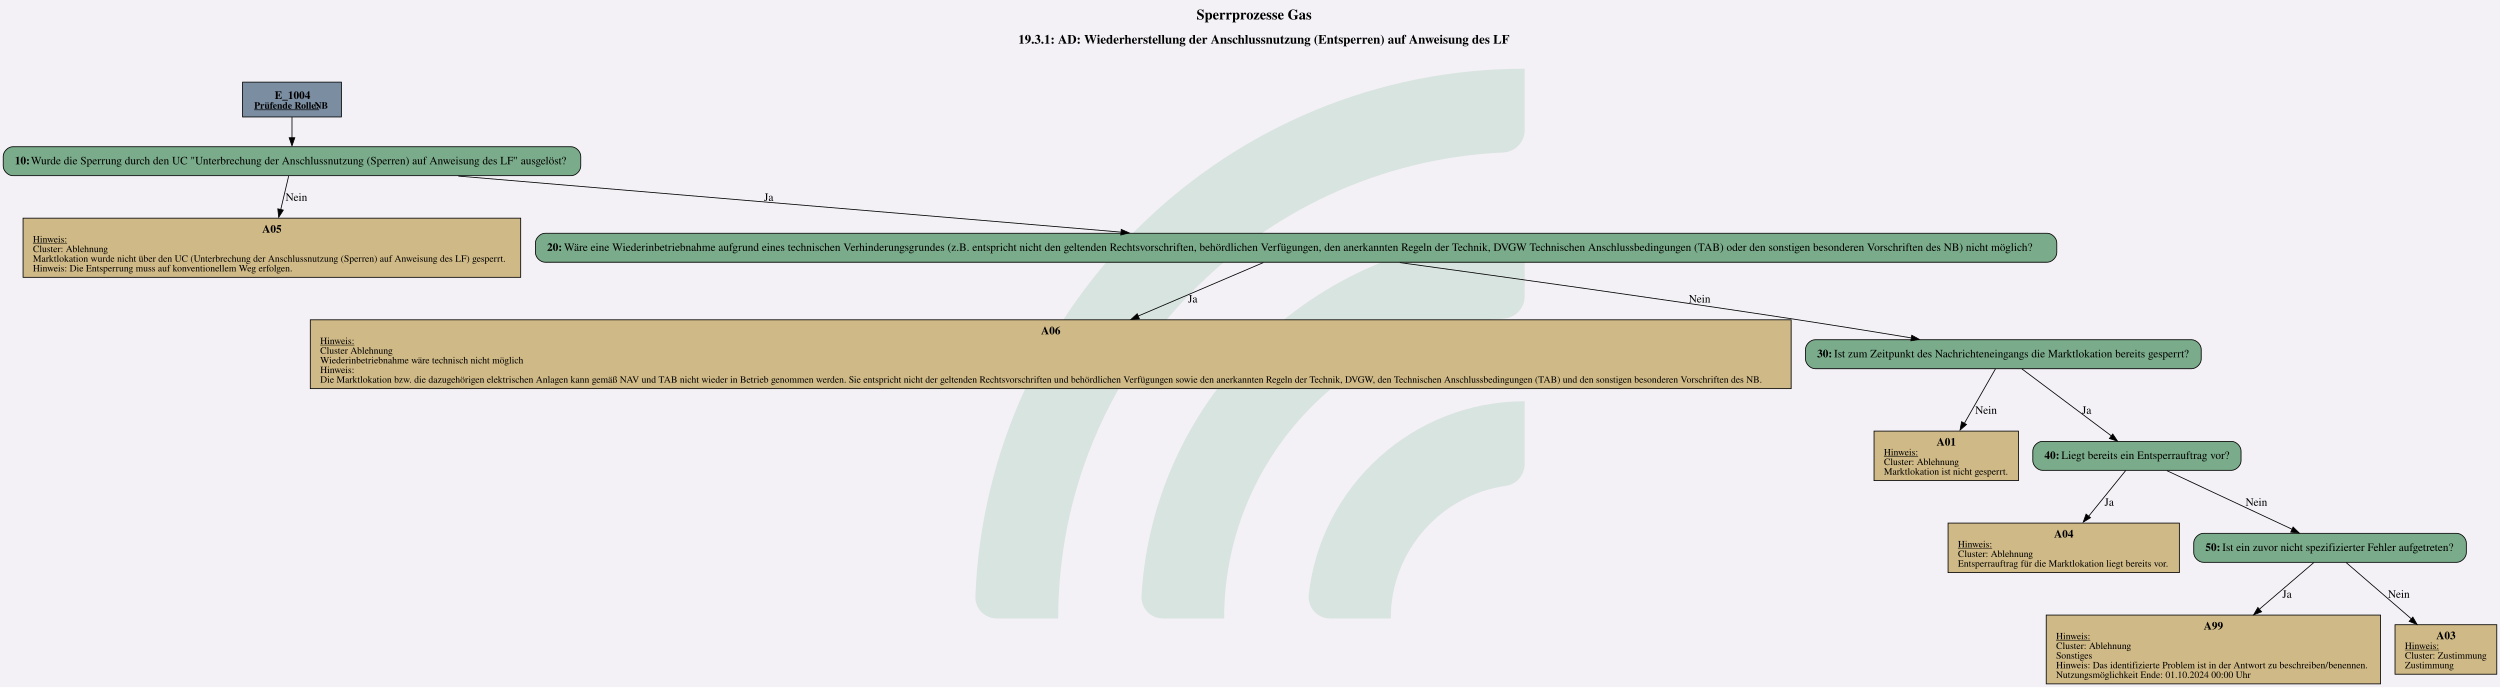
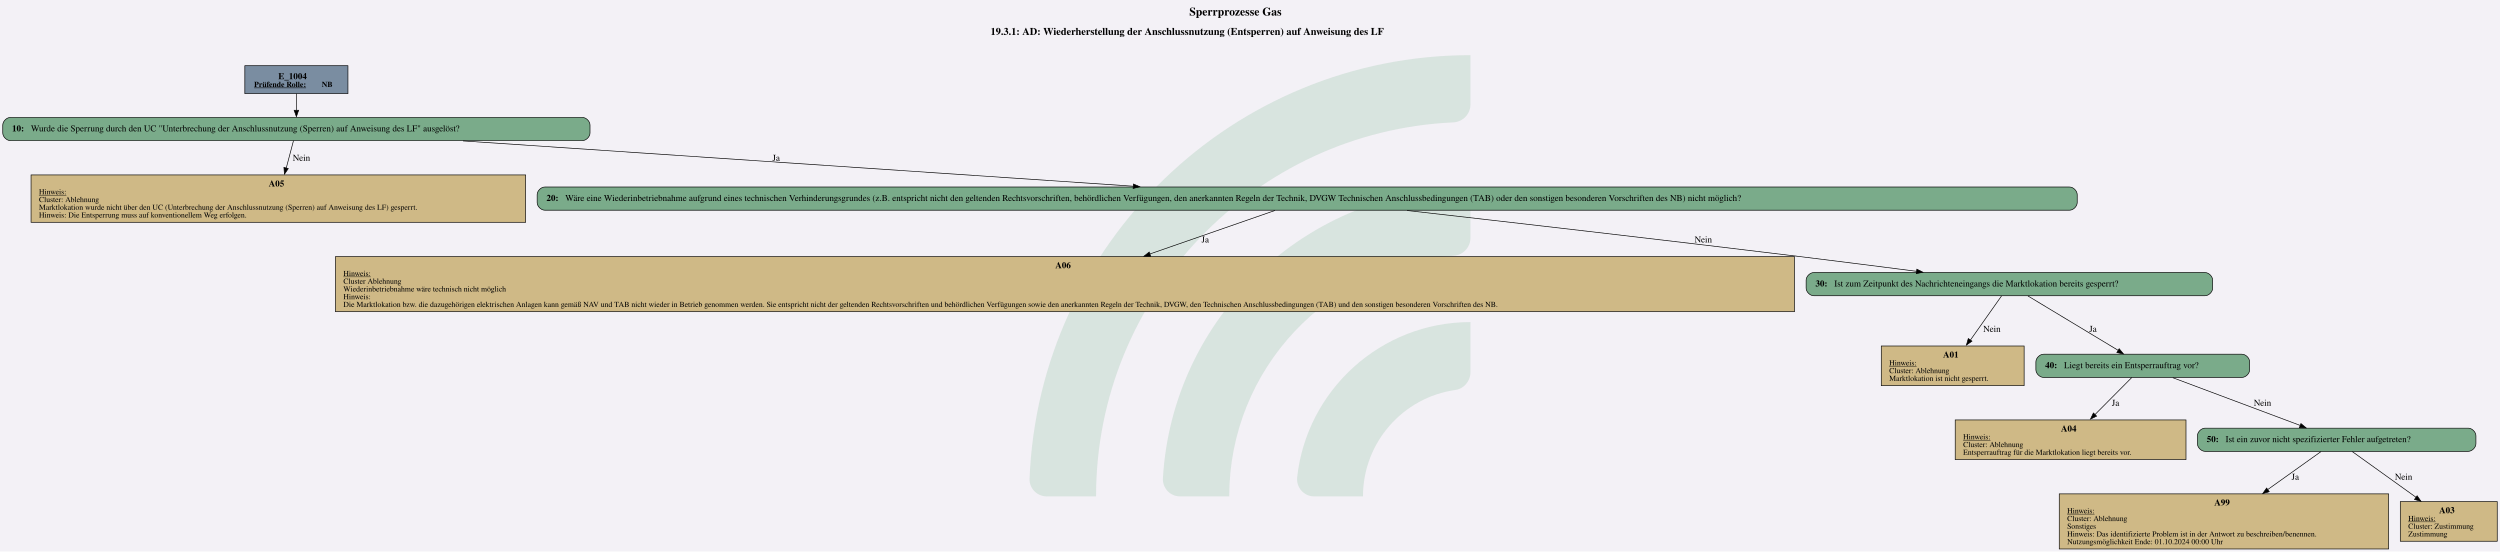
- <svg xmlns="http://www.w3.org/2000/svg" version="1.1" width="4142.667px" viewBox="0 0 4142.667 1138.667" height="1138.667px">
+ <svg xmlns="http://www.w3.org/2000/svg" version="1.1" width="5173.333px" viewBox="0 0 5173.333 1141.333" height="1141.333px">
  <g>
-     <svg version="1.1" width="4142.667px" viewBox="0 0 4142.667 1138.667" height="1138.667px">
-       <polygon fill="#f3f1f6" points="0,0 4142.667,0 4142.667,1138.667 0,1138.667" />
+     <svg version="1.1" width="5173.333px" viewBox="0 0 5173.333 1141.333" height="1141.333px">
+       <polygon fill="#f3f1f6" points="0,0 5173.333,0 5173.333,1141.333 0,1141.333" />
      <g>
-         <g transform="translate(1616.205, 113.8667) scale(1 1) translate(0, 0) scale(5.149752 5.149752) ">
+         <g transform="translate(2130.472, 114.1333) scale(1 1) translate(0, 0) scale(5.161812 5.161812) ">
          <defs id="defs2">
            <clipPath clipPathUnits="userSpaceOnUse" id="clipPath23">
              <path d="M 0,568.156 H 579.236 V 0 H 0 Z" id="path21" />
            </clipPath>
          </defs>
          <g id="layer1" transform="translate(-16.54194,-55.30527)">
            <g id="g19" clip-path="url(#clipPath23)" transform="matrix(0.3527778,0,0,-0.3527778,0.01017023,243.7368)" style="opacity:0.2">
              <g id="g25" transform="translate(122.444,32.7195)">
                <path d="m 0,0 h -56.104 c -11,0 -19.898,9.123 -19.463,20.115 10.594,267.191 231.277,481.302 501.029,481.302 v -56.02 c 0,-10.98 -8.688,-19.892 -19.658,-20.393 C 180.29,414.697 0,228.005 0,0" style="fill:#6ead83;fill-opacity:1;fill-rule:nonzero;stroke:none" id="path27" />
              </g>
              <g id="g29" transform="translate(273.7828,32.7195)">
                <path d="m 0,0 h -55.926 c -11.228,0 -20.091,9.482 -19.435,20.69 10.744,183.439 163.389,329.388 349.485,329.388 v -56.263 c 0,-10.709 -8.273,-19.617 -18.957,-20.35 C 112.819,263.696 0,144.774 0,0" style="fill:#6ead83;fill-opacity:1;fill-rule:nonzero;stroke:none" id="path31" />
              </g>
              <g id="g33" transform="translate(425.7667,32.7195)">
                <path d="m 0,0 h -55.445 c -11.653,0 -20.604,10.17 -19.334,21.753 10.866,99.032 95.031,176.341 196.919,176.341 v -57.011 c 0,-10.046 -7.283,-18.755 -17.229,-20.165 C 45.688,112.522 0,61.497 0,0" style="fill:#6ead83;fill-opacity:1;fill-rule:nonzero;stroke:none" id="path35" />
              </g>
            </g>
          </g>
        </g>
-         <svg width="3107pt" height="854pt" viewBox="0.00 0.00 3107.14 853.88">
-           <g id="graph0" class="graph" transform="scale(1 1) rotate(0) translate(4 849.88)">
-             <text text-anchor="start" x="1483.07" y="-825.78" font-family="Times,serif" font-weight="bold" font-size="18.00">Sperrprozesse Gas</text>
-             <text text-anchor="start" x="1261.57" y="-795.68" font-family="Times,serif" font-weight="bold" font-size="16.00">19.3.1: AD: Wiederherstellung der Anschlussnutzung (Entsperren) auf Anweisung des LF</text>
+         <svg width="3880pt" height="856pt" viewBox="0.00 0.00 3880.01 856.13">
+           <g id="graph0" class="graph" transform="scale(1 1) rotate(0) translate(4 852.13)">
+             <text text-anchor="start" x="1841.88" y="-828.03" font-family="Times,serif" font-weight="bold" font-size="18.00">Sperrprozesse Gas</text>
+             <text text-anchor="start" x="1533.26" y="-797.93" font-family="Times,serif" font-weight="bold" font-size="16.00">19.3.1: AD: Wiederherstellung der Anschlussnutzung (Entsperren) auf Anweisung des LF</text>
            <g id="node1" class="node">
-               <polygon fill="#7a8da1" stroke="black" points="420.3,-747.88 297.5,-747.88 297.5,-704.6 420.3,-704.6 420.3,-747.88" />
-               <text text-anchor="start" x="337.4" y="-726.94" font-family="Times,serif" font-weight="bold" font-size="14.00">E_1004</text>
-               <text text-anchor="start" x="311.9" y="-714.84" font-family="Times,serif" font-weight="bold" text-decoration="underline" font-size="12.00">Prüfende Rolle:</text>
-               <text text-anchor="start" x="386.9" y="-714.84" font-family="Times,serif" font-weight="bold" font-size="12.00"> NB</text>
+               <polygon fill="#7a8da1" stroke="black" points="535.8,-750.13 375.75,-750.13 375.75,-706.85 535.8,-706.85 535.8,-750.13" />
+               <text text-anchor="start" x="427.65" y="-729.19" font-family="Times,serif" font-weight="bold" font-size="14.00">E_1004</text>
+               <text text-anchor="start" x="390.15" y="-717.09" font-family="Times,serif" font-weight="bold" text-decoration="underline" font-size="12.00">Prüfende Rolle:</text>
+               <text text-anchor="start" x="495.15" y="-717.09" font-family="Times,serif" font-weight="bold" font-size="12.00"> NB</text>
            </g>
            <g id="node2" class="node">
-               <path fill="#7aab8a" stroke="black" d="M705.8,-667.6C705.8,-667.6 12,-667.6 12,-667.6 6,-667.6 0,-661.6 0,-655.6 0,-655.6 0,-643.6 0,-643.6 0,-637.6 6,-631.6 12,-631.6 12,-631.6 705.8,-631.6 705.8,-631.6 711.8,-631.6 717.8,-637.6 717.8,-643.6 717.8,-643.6 717.8,-655.6 717.8,-655.6 717.8,-661.6 711.8,-667.6 705.8,-667.6" />
-               <text text-anchor="start" x="14.4" y="-645.7" font-family="Times,serif" font-weight="bold" font-size="14.00">10: </text>
-               <text text-anchor="start" x="34.4" y="-645.7" font-family="Times,serif" font-size="14.00">Wurde die Sperrung durch den UC "Unterbrechung der Anschlussnutzung (Sperren) auf Anweisung des LF" ausgelöst?</text>
+               <path fill="#7aab8a" stroke="black" d="M899.55,-669.85C899.55,-669.85 12,-669.85 12,-669.85 6,-669.85 0,-663.85 0,-657.85 0,-657.85 0,-645.85 0,-645.85 0,-639.85 6,-633.85 12,-633.85 12,-633.85 899.55,-633.85 899.55,-633.85 905.55,-633.85 911.55,-639.85 911.55,-645.85 911.55,-645.85 911.55,-657.85 911.55,-657.85 911.55,-663.85 905.55,-669.85 899.55,-669.85" />
+               <text text-anchor="start" x="14.4" y="-648.18" font-family="Times,serif" font-weight="bold" font-size="14.00">10: </text>
+               <text text-anchor="start" x="43.65" y="-648.18" font-family="Times,serif" font-size="14.00">Wurde die Sperrung durch den UC "Unterbrechung der Anschlussnutzung (Sperren) auf Anweisung des LF" ausgelöst?</text>
            </g>
            <g id="edge1" class="edge">
-               <path fill="none" stroke="black" d="M358.9,-704.45C358.9,-696.41 358.9,-687.09 358.9,-678.49" />
-               <polygon fill="black" stroke="black" points="362.4,-678.76 358.9,-668.76 355.4,-678.76 362.4,-678.76" />
+               <path fill="none" stroke="black" d="M455.78,-706.7C455.78,-698.66 455.78,-689.34 455.78,-680.74" />
+               <polygon fill="black" stroke="black" points="459.28,-681.01 455.78,-671.01 452.28,-681.01 459.28,-681.01" />
            </g>
            <g id="node3" class="node">
-               <polygon fill="#cfb986" stroke="black" points="643.14,-578.8 24.66,-578.8 24.66,-505.28 643.14,-505.28 643.14,-578.8" />
-               <text text-anchor="start" x="321.9" y="-560.74" font-family="Times,serif" font-weight="bold" font-size="14.00">A05</text>
-               <text text-anchor="start" x="36.9" y="-548.64" font-family="Times,serif" text-decoration="underline" font-size="12.00">Hinweis:</text>
-               <text text-anchor="start" x="36.9" y="-536.64" font-family="Times,serif" font-size="12.00">Cluster: Ablehnung</text>
-               <text text-anchor="start" x="36.9" y="-524.64" font-family="Times,serif" font-size="12.00">Marktlokation wurde nicht über den UC (Unterbrechung der Anschlussnutzung (Sperren) auf Anweisung des LF) gesperrt. </text>
-               <text text-anchor="start" x="36.9" y="-512.64" font-family="Times,serif" font-size="12.00">Hinweis: Die Entsperrung muss auf konventionellem Weg erfolgen.</text>
+               <polygon fill="#cfb986" stroke="black" points="811.64,-580.6 43.91,-580.6 43.91,-507.08 811.64,-507.08 811.64,-580.6" />
+               <text text-anchor="start" x="412.78" y="-562.54" font-family="Times,serif" font-weight="bold" font-size="14.00">A05</text>
+               <text text-anchor="start" x="56.15" y="-550.44" font-family="Times,serif" text-decoration="underline" font-size="12.00">Hinweis:</text>
+               <text text-anchor="start" x="56.15" y="-538.44" font-family="Times,serif" font-size="12.00">Cluster: Ablehnung</text>
+               <text text-anchor="start" x="56.15" y="-526.44" font-family="Times,serif" font-size="12.00">Marktlokation wurde nicht über den UC (Unterbrechung der Anschlussnutzung (Sperren) auf Anweisung des LF) gesperrt. </text>
+               <text text-anchor="start" x="56.15" y="-514.44" font-family="Times,serif" font-size="12.00">Hinweis: Die Entsperrung muss auf konventionellem Weg erfolgen.</text>
            </g>
            <g id="edge2" class="edge">
-               <path fill="none" stroke="black" d="M354.77,-631.17C352.07,-619.77 348.41,-604.29 344.9,-589.48" />
-               <polygon fill="black" stroke="black" points="348.1,-588.82 342.39,-579.89 341.29,-590.43 348.1,-588.82" />
-               <text text-anchor="middle" x="364.4" y="-600.3" font-family="Times,serif" font-size="14.00">Nein</text>
+               <path fill="none" stroke="black" d="M451.28,-633.82C448.21,-622.21 444,-606.26 439.98,-591.06" />
+               <polygon fill="black" stroke="black" points="443.19,-590.49 437.25,-581.72 436.42,-592.28 443.19,-590.49" />
+               <text text-anchor="middle" x="463.65" y="-602.55" font-family="Times,serif" font-size="14.00">Nein</text>
            </g>
            <g id="node4" class="node">
-               <path fill="#7aab8a" stroke="black" d="M2540.3,-560.04C2540.3,-560.04 673.5,-560.04 673.5,-560.04 667.5,-560.04 661.5,-554.04 661.5,-548.04 661.5,-548.04 661.5,-536.04 661.5,-536.04 661.5,-530.04 667.5,-524.04 673.5,-524.04 673.5,-524.04 2540.3,-524.04 2540.3,-524.04 2546.3,-524.04 2552.3,-530.04 2552.3,-536.04 2552.3,-536.04 2552.3,-548.04 2552.3,-548.04 2552.3,-554.04 2546.3,-560.04 2540.3,-560.04" />
-               <text text-anchor="start" x="675.9" y="-538.14" font-family="Times,serif" font-weight="bold" font-size="14.00">20: </text>
-               <text text-anchor="start" x="696.9" y="-538.14" font-family="Times,serif" font-size="14.00">Wäre eine Wiederinbetriebnahme aufgrund eines technischen Verhinderungsgrundes (z.B. entspricht nicht den geltenden Rechtsvorschriften, behördlichen Verfügungen, den anerkannten Regeln der Technik, DVGW Technischen Anschlussbedingungen (TAB) oder den sonstigen besonderen Vorschriften des NB) nicht möglich?</text>
+               <path fill="#7aab8a" stroke="black" d="M3208.05,-561.84C3208.05,-561.84 841.5,-561.84 841.5,-561.84 835.5,-561.84 829.5,-555.84 829.5,-549.84 829.5,-549.84 829.5,-537.84 829.5,-537.84 829.5,-531.84 835.5,-525.84 841.5,-525.84 841.5,-525.84 3208.05,-525.84 3208.05,-525.84 3214.05,-525.84 3220.05,-531.84 3220.05,-537.84 3220.05,-537.84 3220.05,-549.84 3220.05,-549.84 3220.05,-555.84 3214.05,-561.84 3208.05,-561.84" />
+               <text text-anchor="start" x="843.9" y="-540.17" font-family="Times,serif" font-weight="bold" font-size="14.00">20: </text>
+               <text text-anchor="start" x="873.15" y="-540.17" font-family="Times,serif" font-size="14.00">Wäre eine Wiederinbetriebnahme aufgrund eines technischen Verhinderungsgrundes (z.B. entspricht nicht den geltenden Rechtsvorschriften, behördlichen Verfügungen, den anerkannten Regeln der Technik, DVGW Technischen Anschlussbedingungen (TAB) oder den sonstigen besonderen Vorschriften des NB) nicht möglich?</text>
            </g>
            <g id="edge3" class="edge">
-               <path fill="none" stroke="black" d="M565.68,-631.11C793.26,-611.86 1157.49,-581.05 1389.3,-561.45" />
-               <polygon fill="black" stroke="black" points="1389.57,-564.85 1399.24,-560.52 1388.98,-557.88 1389.57,-564.85" />
-               <text text-anchor="middle" x="951.4" y="-600.3" font-family="Times,serif" font-size="14.00">Ja</text>
+               <path fill="none" stroke="black" d="M714.42,-633.37C1001.72,-613.96 1463.39,-582.77 1755.07,-563.06" />
+               <polygon fill="black" stroke="black" points="1755.06,-566.5 1764.8,-562.34 1754.59,-559.52 1755.06,-566.5" />
+               <text text-anchor="middle" x="1200.53" y="-602.55" font-family="Times,serif" font-size="14.00">Ja</text>
            </g>
            <g id="node5" class="node">
-               <polygon fill="#cfb986" stroke="black" points="2222.14,-452.48 381.66,-452.48 381.66,-366.96 2222.14,-366.96 2222.14,-452.48" />
-               <text text-anchor="start" x="1289.9" y="-434.42" font-family="Times,serif" font-weight="bold" font-size="14.00">A06</text>
-               <text text-anchor="start" x="393.9" y="-422.32" font-family="Times,serif" text-decoration="underline" font-size="12.00">Hinweis:</text>
-               <text text-anchor="start" x="393.9" y="-410.32" font-family="Times,serif" font-size="12.00">Cluster Ablehnung</text>
-               <text text-anchor="start" x="393.9" y="-398.32" font-family="Times,serif" font-size="12.00">Wiederinbetriebnahme wäre technisch nicht möglich</text>
-               <text text-anchor="start" x="393.9" y="-386.32" font-family="Times,serif" font-size="12.00">Hinweis:</text>
-               <text text-anchor="start" x="393.9" y="-374.32" font-family="Times,serif" font-size="12.00">Die Marktlokation bzw. die dazugehörigen elektrischen Anlagen kann gemäß NAV und TAB nicht wieder in Betrieb genommen werden. Sie entspricht nicht der geltenden Rechtsvorschriften und behördlichen Verfügungen sowie den anerkannten Regeln der Technik, DVGW, den Technischen Anschlussbedingungen (TAB) und den sonstigen besonderen Vorschriften des NB.</text>
+               <polygon fill="#cfb986" stroke="black" points="2781.14,-453.83 516.41,-453.83 516.41,-368.31 2781.14,-368.31 2781.14,-453.83" />
+               <text text-anchor="start" x="1633.78" y="-435.77" font-family="Times,serif" font-weight="bold" font-size="14.00">A06</text>
+               <text text-anchor="start" x="528.65" y="-423.67" font-family="Times,serif" text-decoration="underline" font-size="12.00">Hinweis:</text>
+               <text text-anchor="start" x="528.65" y="-411.67" font-family="Times,serif" font-size="12.00">Cluster Ablehnung</text>
+               <text text-anchor="start" x="528.65" y="-399.67" font-family="Times,serif" font-size="12.00">Wiederinbetriebnahme wäre technisch nicht möglich</text>
+               <text text-anchor="start" x="528.65" y="-387.67" font-family="Times,serif" font-size="12.00">Hinweis:</text>
+               <text text-anchor="start" x="528.65" y="-375.67" font-family="Times,serif" font-size="12.00">Die Marktlokation bzw. die dazugehörigen elektrischen Anlagen kann gemäß NAV und TAB nicht wieder in Betrieb genommen werden. Sie entspricht nicht der geltenden Rechtsvorschriften und behördlichen Verfügungen sowie den anerkannten Regeln der Technik, DVGW, den Technischen Anschlussbedingungen (TAB) und den sonstigen besonderen Vorschriften des NB.</text>
            </g>
            <g id="edge4" class="edge">
-               <path fill="none" stroke="black" d="M1566.08,-523.6C1526.43,-506.66 1464.47,-480.18 1410.52,-457.13" />
-               <polygon fill="black" stroke="black" points="1412.12,-453.58 1401.55,-452.87 1409.37,-460.02 1412.12,-453.58" />
-               <text text-anchor="middle" x="1478.4" y="-473.98" font-family="Times,serif" font-size="14.00">Ja</text>
+               <path fill="none" stroke="black" d="M1974.85,-525.47C1925.44,-508.29 1847.69,-481.25 1780.5,-457.88" />
+               <polygon fill="black" stroke="black" points="1781.84,-454.29 1771.24,-454.32 1779.54,-460.91 1781.84,-454.29" />
+               <text text-anchor="middle" x="1866.53" y="-475.78" font-family="Times,serif" font-size="14.00">Ja</text>
            </g>
            <g id="node6" class="node">
-               <path fill="#7aab8a" stroke="black" d="M2719.8,-427.72C2719.8,-427.72 2252,-427.72 2252,-427.72 2246,-427.72 2240,-421.72 2240,-415.72 2240,-415.72 2240,-403.72 2240,-403.72 2240,-397.72 2246,-391.72 2252,-391.72 2252,-391.72 2719.8,-391.72 2719.8,-391.72 2725.8,-391.72 2731.8,-397.72 2731.8,-403.72 2731.8,-403.72 2731.8,-415.72 2731.8,-415.72 2731.8,-421.72 2725.8,-427.72 2719.8,-427.72" />
-               <text text-anchor="start" x="2254.4" y="-405.82" font-family="Times,serif" font-weight="bold" font-size="14.00">30: </text>
-               <text text-anchor="start" x="2275.4" y="-405.82" font-family="Times,serif" font-size="14.00">Ist zum Zeitpunkt des Nachrichteneingangs die Marktlokation bereits gesperrt?</text>
+               <path fill="#7aab8a" stroke="black" d="M3418.3,-429.07C3418.3,-429.07 2811.25,-429.07 2811.25,-429.07 2805.25,-429.07 2799.25,-423.07 2799.25,-417.07 2799.25,-417.07 2799.25,-405.07 2799.25,-405.07 2799.25,-399.07 2805.25,-393.07 2811.25,-393.07 2811.25,-393.07 3418.3,-393.07 3418.3,-393.07 3424.3,-393.07 3430.3,-399.07 3430.3,-405.07 3430.3,-405.07 3430.3,-417.07 3430.3,-417.07 3430.3,-423.07 3424.3,-429.07 3418.3,-429.07" />
+               <text text-anchor="start" x="2813.65" y="-407.39" font-family="Times,serif" font-weight="bold" font-size="14.00">30: </text>
+               <text text-anchor="start" x="2842.9" y="-407.39" font-family="Times,serif" font-size="14.00">Ist zum Zeitpunkt des Nachrichteneingangs die Marktlokation bereits gesperrt?</text>
            </g>
            <g id="edge5" class="edge">
-               <path fill="none" stroke="black" d="M1735.79,-523.57C1862.05,-506.25 2059.87,-478.62 2230.9,-452.48 2276.99,-445.44 2327.68,-437.23 2371.65,-429.96" />
-               <polygon fill="black" stroke="black" points="2372.09,-433.27 2381.38,-428.19 2370.94,-426.37 2372.09,-433.27" />
-               <text text-anchor="middle" x="2108.4" y="-473.98" font-family="Times,serif" font-size="14.00">Nein</text>
+               <path fill="none" stroke="black" d="M2179.78,-525.35C2334.37,-507.79 2578.59,-479.68 2789.78,-453.83 2849.06,-446.57 2914.37,-438.25 2970.8,-430.95" />
+               <polygon fill="black" stroke="black" points="2971.13,-434.3 2980.6,-429.55 2970.23,-427.36 2971.13,-434.3" />
+               <text text-anchor="middle" x="2639.65" y="-475.78" font-family="Times,serif" font-size="14.00">Nein</text>
            </g>
            <g id="node7" class="node">
-               <polygon fill="#cfb986" stroke="black" points="2504.64,-314.16 2325.16,-314.16 2325.16,-252.64 2504.64,-252.64 2504.64,-314.16" />
-               <text text-anchor="start" x="2402.9" y="-296.1" font-family="Times,serif" font-weight="bold" font-size="14.00">A01</text>
-               <text text-anchor="start" x="2337.4" y="-284" font-family="Times,serif" text-decoration="underline" font-size="12.00">Hinweis:</text>
-               <text text-anchor="start" x="2337.4" y="-272" font-family="Times,serif" font-size="12.00">Cluster: Ablehnung</text>
-               <text text-anchor="start" x="2337.4" y="-260" font-family="Times,serif" font-size="12.00">Marktlokation ist nicht gesperrt.</text>
+               <polygon fill="#cfb986" stroke="black" points="3137.64,-315.06 2915.91,-315.06 2915.91,-253.54 3137.64,-253.54 3137.64,-315.06" />
+               <text text-anchor="start" x="3011.78" y="-297" font-family="Times,serif" font-weight="bold" font-size="14.00">A01</text>
+               <text text-anchor="start" x="2928.15" y="-284.9" font-family="Times,serif" text-decoration="underline" font-size="12.00">Hinweis:</text>
+               <text text-anchor="start" x="2928.15" y="-272.9" font-family="Times,serif" font-size="12.00">Cluster: Ablehnung</text>
+               <text text-anchor="start" x="2928.15" y="-260.9" font-family="Times,serif" font-size="12.00">Marktlokation ist nicht gesperrt.</text>
            </g>
            <g id="edge6" class="edge">
-               <path fill="none" stroke="black" d="M2476.03,-391.43C2466.09,-374.04 2450.42,-346.6 2437.44,-323.86" />
-               <polygon fill="black" stroke="black" points="2440.06,-322.39 2432.06,-315.44 2433.98,-325.86 2440.06,-322.39" />
-               <text text-anchor="middle" x="2464.4" y="-335.66" font-family="Times,serif" font-size="14.00">Nein</text>
+               <path fill="none" stroke="black" d="M3102.54,-392.72C3090.11,-375.11 3070.46,-347.23 3054.28,-324.29" />
+               <polygon fill="black" stroke="black" points="3056.67,-322.61 3048.04,-316.45 3050.95,-326.64 3056.67,-322.61" />
+               <text text-anchor="middle" x="3087.65" y="-337.01" font-family="Times,serif" font-size="14.00">Nein</text>
            </g>
            <g id="node8" class="node">
-               <path fill="#7aab8a" stroke="black" d="M2769.3,-301.4C2769.3,-301.4 2534.5,-301.4 2534.5,-301.4 2528.5,-301.4 2522.5,-295.4 2522.5,-289.4 2522.5,-289.4 2522.5,-277.4 2522.5,-277.4 2522.5,-271.4 2528.5,-265.4 2534.5,-265.4 2534.5,-265.4 2769.3,-265.4 2769.3,-265.4 2775.3,-265.4 2781.3,-271.4 2781.3,-277.4 2781.3,-277.4 2781.3,-289.4 2781.3,-289.4 2781.3,-295.4 2775.3,-301.4 2769.3,-301.4" />
-               <text text-anchor="start" x="2536.9" y="-279.5" font-family="Times,serif" font-weight="bold" font-size="14.00">40: </text>
-               <text text-anchor="start" x="2557.9" y="-279.5" font-family="Times,serif" font-size="14.00">Liegt bereits ein Entsperrauftrag vor?</text>
+               <path fill="#7aab8a" stroke="black" d="M3475.68,-302.3C3475.68,-302.3 3167.88,-302.3 3167.88,-302.3 3161.88,-302.3 3155.88,-296.3 3155.88,-290.3 3155.88,-290.3 3155.88,-278.3 3155.88,-278.3 3155.88,-272.3 3161.88,-266.3 3167.88,-266.3 3167.88,-266.3 3475.68,-266.3 3475.68,-266.3 3481.68,-266.3 3487.68,-272.3 3487.68,-278.3 3487.68,-278.3 3487.68,-290.3 3487.68,-290.3 3487.68,-296.3 3481.68,-302.3 3475.68,-302.3" />
+               <text text-anchor="start" x="3170.28" y="-280.62" font-family="Times,serif" font-weight="bold" font-size="14.00">40: </text>
+               <text text-anchor="start" x="3199.53" y="-280.62" font-family="Times,serif" font-size="14.00">Liegt bereits ein Entsperrauftrag vor?</text>
            </g>
            <g id="edge7" class="edge">
-               <path fill="none" stroke="black" d="M2508.98,-391.43C2537.89,-369.78 2587.56,-332.58 2620.07,-308.24" />
-               <polygon fill="black" stroke="black" points="2621.84,-310.54 2627.75,-301.74 2617.65,-304.93 2621.84,-310.54" />
-               <text text-anchor="middle" x="2589.4" y="-335.66" font-family="Times,serif" font-size="14.00">Ja</text>
+               <path fill="none" stroke="black" d="M3143.56,-392.72C3180.07,-370.71 3243.14,-332.7 3283.63,-308.29" />
+               <polygon fill="black" stroke="black" points="3285.15,-310.86 3291.9,-302.7 3281.53,-304.87 3285.15,-310.86" />
+               <text text-anchor="middle" x="3244.53" y="-337.01" font-family="Times,serif" font-size="14.00">Ja</text>
            </g>
            <g id="node9" class="node">
-               <polygon fill="#cfb986" stroke="black" points="2704.64,-199.84 2417.16,-199.84 2417.16,-138.32 2704.64,-138.32 2704.64,-199.84" />
-               <text text-anchor="start" x="2548.9" y="-181.78" font-family="Times,serif" font-weight="bold" font-size="14.00">A04</text>
-               <text text-anchor="start" x="2429.4" y="-169.68" font-family="Times,serif" text-decoration="underline" font-size="12.00">Hinweis:</text>
-               <text text-anchor="start" x="2429.4" y="-157.68" font-family="Times,serif" font-size="12.00">Cluster: Ablehnung</text>
-               <text text-anchor="start" x="2429.4" y="-145.68" font-family="Times,serif" font-size="12.00">Entsperrauftrag für die Marktlokation liegt bereits vor.</text>
+               <polygon fill="#cfb986" stroke="black" points="3388.89,-200.29 3030.66,-200.29 3030.66,-138.77 3388.89,-138.77 3388.89,-200.29" />
+               <text text-anchor="start" x="3194.78" y="-182.23" font-family="Times,serif" font-weight="bold" font-size="14.00">A04</text>
+               <text text-anchor="start" x="3042.9" y="-170.13" font-family="Times,serif" text-decoration="underline" font-size="12.00">Hinweis:</text>
+               <text text-anchor="start" x="3042.9" y="-158.13" font-family="Times,serif" font-size="12.00">Cluster: Ablehnung</text>
+               <text text-anchor="start" x="3042.9" y="-146.13" font-family="Times,serif" font-size="12.00">Entsperrauftrag für die Marktlokation liegt bereits vor.</text>
            </g>
            <g id="edge8" class="edge">
-               <path fill="none" stroke="black" d="M2638.08,-265.34C2625.87,-250.27 2607.61,-227.73 2591.91,-208.36" />
-               <polygon fill="black" stroke="black" points="2594.16,-206.57 2585.14,-201 2588.72,-210.98 2594.16,-206.57" />
-               <text text-anchor="middle" x="2617.4" y="-221.34" font-family="Times,serif" font-size="14.00">Ja</text>
+               <path fill="none" stroke="black" d="M3304.76,-266.17C3289.53,-250.83 3266.65,-227.8 3247.17,-208.18" />
+               <polygon fill="black" stroke="black" points="3250.14,-206.2 3240.61,-201.57 3245.18,-211.13 3250.14,-206.2" />
+               <text text-anchor="middle" x="3279.53" y="-222.24" font-family="Times,serif" font-size="14.00">Ja</text>
            </g>
            <g id="node10" class="node">
-               <path fill="#7aab8a" stroke="black" d="M3049.3,-187.08C3049.3,-187.08 2734.5,-187.08 2734.5,-187.08 2728.5,-187.08 2722.5,-181.08 2722.5,-175.08 2722.5,-175.08 2722.5,-163.08 2722.5,-163.08 2722.5,-157.08 2728.5,-151.08 2734.5,-151.08 2734.5,-151.08 3049.3,-151.08 3049.3,-151.08 3055.3,-151.08 3061.3,-157.08 3061.3,-163.08 3061.3,-163.08 3061.3,-175.08 3061.3,-175.08 3061.3,-181.08 3055.3,-187.08 3049.3,-187.08" />
-               <text text-anchor="start" x="2736.9" y="-165.18" font-family="Times,serif" font-weight="bold" font-size="14.00">50: </text>
-               <text text-anchor="start" x="2757.9" y="-165.18" font-family="Times,serif" font-size="14.00">Ist ein zuvor nicht spezifizierter Fehler aufgetreten?</text>
+               <path fill="#7aab8a" stroke="black" d="M3826.93,-187.53C3826.93,-187.53 3418.62,-187.53 3418.62,-187.53 3412.62,-187.53 3406.62,-181.53 3406.62,-175.53 3406.62,-175.53 3406.62,-163.53 3406.62,-163.53 3406.62,-157.53 3412.62,-151.53 3418.62,-151.53 3418.62,-151.53 3826.93,-151.53 3826.93,-151.53 3832.93,-151.53 3838.93,-157.53 3838.93,-163.53 3838.93,-163.53 3838.93,-175.53 3838.93,-175.53 3838.93,-181.53 3832.93,-187.53 3826.93,-187.53" />
+               <text text-anchor="start" x="3421.03" y="-165.85" font-family="Times,serif" font-weight="bold" font-size="14.00">50: </text>
+               <text text-anchor="start" x="3450.28" y="-165.85" font-family="Times,serif" font-size="14.00">Ist ein zuvor nicht spezifizierter Fehler aufgetreten?</text>
            </g>
            <g id="edge9" class="edge">
-               <path fill="none" stroke="black" d="M2689.14,-264.97C2731,-245.38 2799.06,-213.53 2844.64,-192.2" />
-               <polygon fill="black" stroke="black" points="2846,-194.96 2853.58,-187.55 2843.04,-188.62 2846,-194.96" />
-               <text text-anchor="middle" x="2800.4" y="-221.34" font-family="Times,serif" font-size="14.00">Nein</text>
+               <path fill="none" stroke="black" d="M3368.48,-265.8C3421.91,-245.79 3509.37,-213.02 3566.51,-191.61" />
+               <polygon fill="black" stroke="black" points="3567.32,-194.67 3575.46,-187.88 3564.87,-188.11 3567.32,-194.67" />
+               <text text-anchor="middle" x="3507.65" y="-222.24" font-family="Times,serif" font-size="14.00">Nein</text>
            </g>
            <g id="node11" class="node">
-               <polygon fill="#cfb986" stroke="black" points="2954.64,-85.52 2539.16,-85.52 2539.16,0 2954.64,0 2954.64,-85.52" />
-               <text text-anchor="start" x="2734.9" y="-67.46" font-family="Times,serif" font-weight="bold" font-size="14.00">A99</text>
-               <text text-anchor="start" x="2551.4" y="-55.36" font-family="Times,serif" text-decoration="underline" font-size="12.00">Hinweis:</text>
-               <text text-anchor="start" x="2551.4" y="-43.36" font-family="Times,serif" font-size="12.00">Cluster: Ablehnung</text>
-               <text text-anchor="start" x="2551.4" y="-31.36" font-family="Times,serif" font-size="12.00">Sonstiges</text>
-               <text text-anchor="start" x="2551.4" y="-19.36" font-family="Times,serif" font-size="12.00">Hinweis: Das identifizierte Problem ist in der Antwort zu beschreiben/benennen. </text>
-               <text text-anchor="start" x="2551.4" y="-7.36" font-family="Times,serif" font-size="12.00">Nutzungsmöglichkeit Ende: 01.10.2024 00:00 Uhr</text>
+               <polygon fill="#cfb986" stroke="black" points="3703.39,-85.52 3192.16,-85.52 3192.16,0 3703.39,0 3703.39,-85.52" />
+               <text text-anchor="start" x="3432.78" y="-67.46" font-family="Times,serif" font-weight="bold" font-size="14.00">A99</text>
+               <text text-anchor="start" x="3204.4" y="-55.36" font-family="Times,serif" text-decoration="underline" font-size="12.00">Hinweis:</text>
+               <text text-anchor="start" x="3204.4" y="-43.36" font-family="Times,serif" font-size="12.00">Cluster: Ablehnung</text>
+               <text text-anchor="start" x="3204.4" y="-31.36" font-family="Times,serif" font-size="12.00">Sonstiges</text>
+               <text text-anchor="start" x="3204.4" y="-19.36" font-family="Times,serif" font-size="12.00">Hinweis: Das identifizierte Problem ist in der Antwort zu beschreiben/benennen. </text>
+               <text text-anchor="start" x="3204.4" y="-7.36" font-family="Times,serif" font-size="12.00">Nutzungsmöglichkeit Ende: 01.10.2024 00:00 Uhr</text>
            </g>
            <g id="edge10" class="edge">
-               <path fill="none" stroke="black" d="M2871.74,-150.79C2854.27,-135.81 2828.11,-113.39 2804.25,-92.93" />
-               <polygon fill="black" stroke="black" points="2806.79,-89.64 2796.92,-85.79 2802.23,-94.96 2806.79,-89.64" />
-               <text text-anchor="middle" x="2838.4" y="-107.02" font-family="Times,serif" font-size="14.00">Ja</text>
+               <path fill="none" stroke="black" d="M3598.44,-151.18C3577.08,-135.95 3544.96,-113.05 3515.86,-92.3" />
+               <polygon fill="black" stroke="black" points="3518.11,-88.9 3507.94,-85.94 3514.05,-94.6 3518.11,-88.9" />
+               <text text-anchor="middle" x="3558.53" y="-107.47" font-family="Times,serif" font-size="14.00">Ja</text>
            </g>
            <g id="node12" class="node">
-               <polygon fill="#cfb986" stroke="black" points="3099.14,-73.52 2972.66,-73.52 2972.66,-12 3099.14,-12 3099.14,-73.52" />
-               <text text-anchor="start" x="3023.9" y="-55.46" font-family="Times,serif" font-weight="bold" font-size="14.00">A03</text>
-               <text text-anchor="start" x="2984.9" y="-43.36" font-family="Times,serif" text-decoration="underline" font-size="12.00">Hinweis:</text>
-               <text text-anchor="start" x="2984.9" y="-31.36" font-family="Times,serif" font-size="12.00">Cluster: Zustimmung</text>
-               <text text-anchor="start" x="2984.9" y="-19.36" font-family="Times,serif" font-size="12.00">Zustimmung</text>
+               <polygon fill="#cfb986" stroke="black" points="3872.01,-73.52 3721.54,-73.52 3721.54,-12 3872.01,-12 3872.01,-73.52" />
+               <text text-anchor="start" x="3781.78" y="-55.46" font-family="Times,serif" font-weight="bold" font-size="14.00">A03</text>
+               <text text-anchor="start" x="3733.78" y="-43.36" font-family="Times,serif" text-decoration="underline" font-size="12.00">Hinweis:</text>
+               <text text-anchor="start" x="3733.78" y="-31.36" font-family="Times,serif" font-size="12.00">Cluster: Zustimmung</text>
+               <text text-anchor="start" x="3733.78" y="-19.36" font-family="Times,serif" font-size="12.00">Zustimmung</text>
            </g>
            <g id="edge11" class="edge">
-               <path fill="none" stroke="black" d="M2911.92,-150.79C2932.79,-132.78 2966.14,-103.99 2992.99,-80.8" />
-               <polygon fill="black" stroke="black" points="2994.82,-82.99 3000.1,-73.8 2990.24,-77.69 2994.82,-82.99" />
-               <text text-anchor="middle" x="2977.4" y="-107.02" font-family="Times,serif" font-size="14.00">Nein</text>
+               <path fill="none" stroke="black" d="M3646.97,-151.18C3672.51,-132.86 3713.53,-103.46 3746.19,-80.04" />
+               <polygon fill="black" stroke="black" points="3747.64,-82.59 3753.72,-73.91 3743.56,-76.9 3747.64,-82.59" />
+               <text text-anchor="middle" x="3726.65" y="-107.47" font-family="Times,serif" font-size="14.00">Nein</text>
            </g>
          </g>
        </svg>
      </g>
    </svg>
  </g>
</svg>
